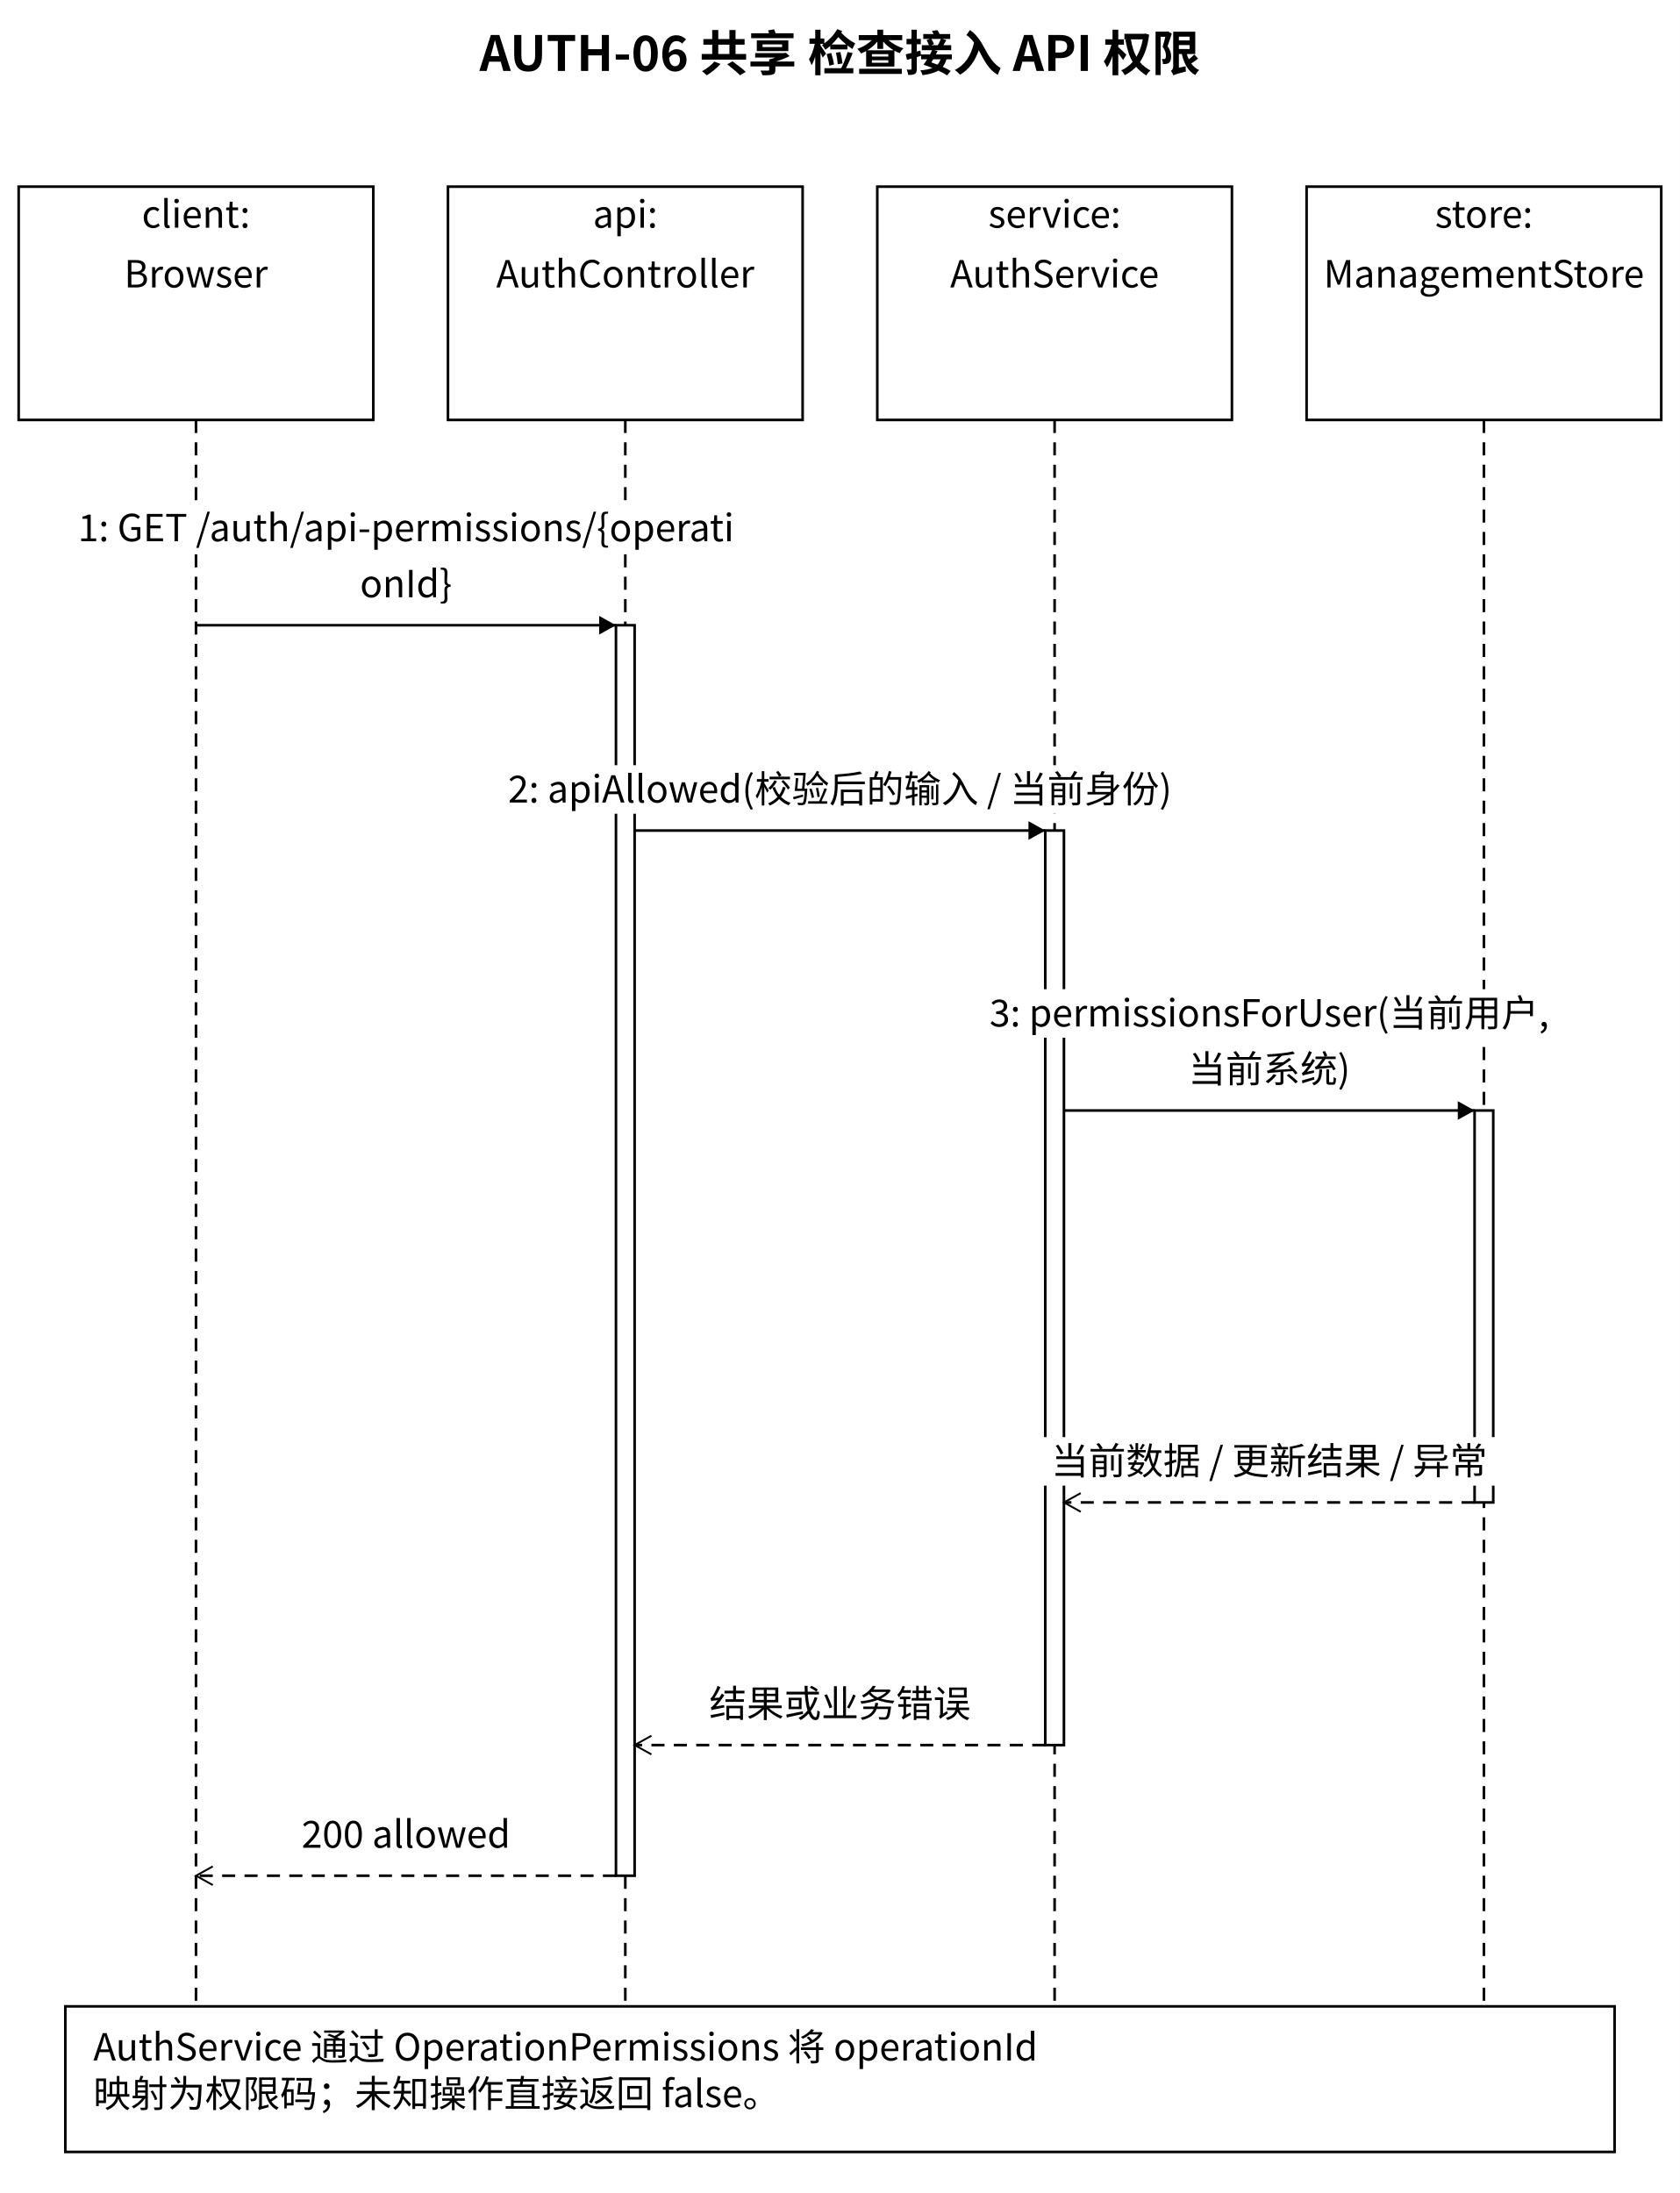
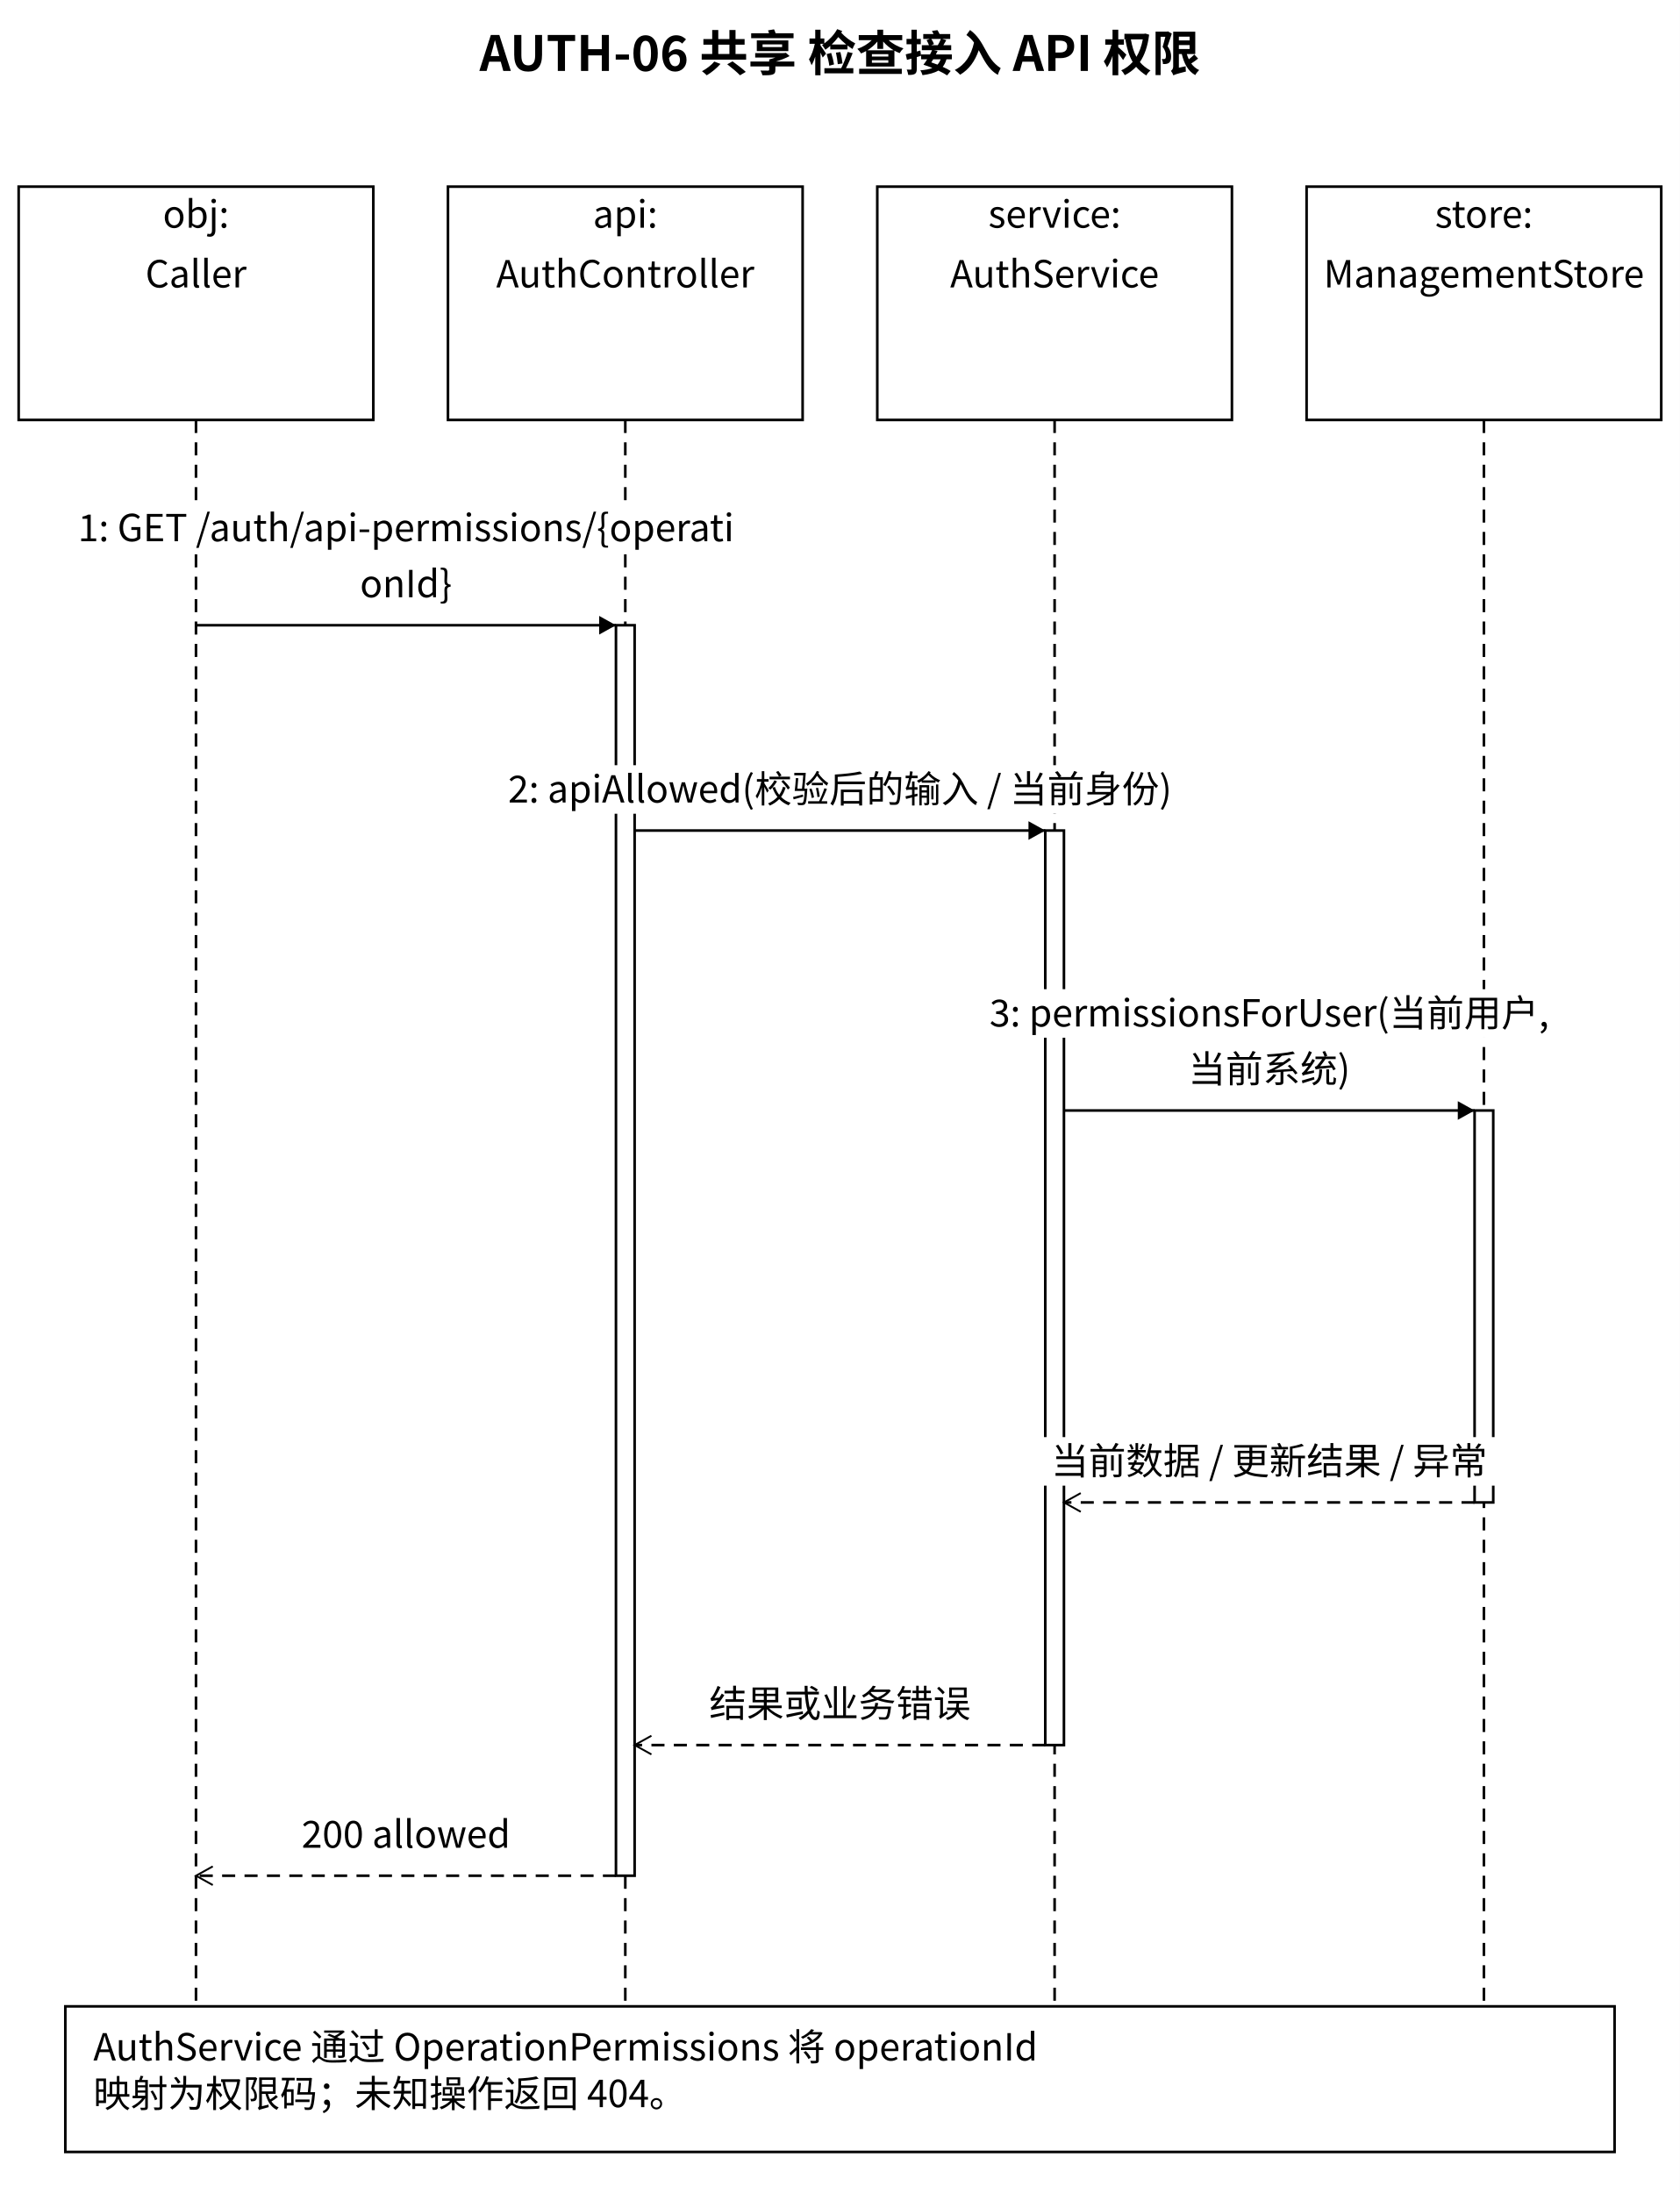
<svg xmlns="http://www.w3.org/2000/svg" width="900" height="1175" viewBox="0 0 900 1175">
  <style>text{font-family:'PingFang SC','Microsoft YaHei','Noto Sans CJK SC',system-ui,sans-serif;fill:black}</style>
  <defs>
    <marker id="open" markerWidth="12" markerHeight="12" refX="10" refY="6" orient="auto" markerUnits="userSpaceOnUse">
      <path d="M1,1 L10,6 L1,11" fill="none" stroke="black" />
    </marker>
    <marker id="filled" markerWidth="12" markerHeight="12" refX="10" refY="6" orient="auto" markerUnits="userSpaceOnUse">
      <path d="M1,1 L10,6 L1,11 Z" fill="black" />
    </marker>
    <marker id="triangle" markerWidth="16" markerHeight="16" refX="14" refY="8" orient="auto" markerUnits="userSpaceOnUse">
      <path d="M1,1 L14,8 L1,15 Z" fill="white" stroke="black" />
    </marker>
  </defs>
  <rect width="100%" height="100%" fill="white" />
  <text x="450.0" y="38" font-size="26" text-anchor="middle" font-weight="600">AUTH-06 共享 检查接入 API 权限</text>
  <rect x="10" y="100" width="190" height="125" rx="0" fill="white" stroke="black" stroke-width="1.4" />
-   <text x="105" y="122" font-size="20" text-anchor="middle" font-weight="400">client:</text>
-   <text x="105" y="154" font-size="20" text-anchor="middle" font-weight="400">Browser</text>
+   <text x="105" y="122" font-size="20" text-anchor="middle" font-weight="400">obj:</text>
+   <text x="105" y="154" font-size="20" text-anchor="middle" font-weight="400">Caller</text>
  <path d="M 105,225 L 105,1140" fill="none" stroke="black" stroke-width="1.4" stroke-dasharray="7 5" />
  <rect x="240" y="100" width="190" height="125" rx="0" fill="white" stroke="black" stroke-width="1.4" />
  <text x="335" y="122" font-size="20" text-anchor="middle" font-weight="400">api:</text>
  <text x="335" y="154" font-size="20" text-anchor="middle" font-weight="400">AuthController</text>
  <path d="M 335,225 L 335,1140" fill="none" stroke="black" stroke-width="1.4" stroke-dasharray="7 5" />
  <rect x="470" y="100" width="190" height="125" rx="0" fill="white" stroke="black" stroke-width="1.4" />
  <text x="565" y="122" font-size="20" text-anchor="middle" font-weight="400">service:</text>
  <text x="565" y="154" font-size="20" text-anchor="middle" font-weight="400">AuthService</text>
  <path d="M 565,225 L 565,1140" fill="none" stroke="black" stroke-width="1.4" stroke-dasharray="7 5" />
  <rect x="700" y="100" width="190" height="125" rx="0" fill="white" stroke="black" stroke-width="1.4" />
  <text x="795" y="122" font-size="20" text-anchor="middle" font-weight="400">store:</text>
  <text x="795" y="154" font-size="20" text-anchor="middle" font-weight="400">ManagementStore</text>
  <path d="M 795,225 L 795,1140" fill="none" stroke="black" stroke-width="1.4" stroke-dasharray="7 5" />
  <rect x="330" y="335" width="10" height="670" rx="0" fill="white" stroke="black" stroke-width="1.4" />
  <path d="M 105,335 L 330,335" fill="none" stroke="black" stroke-width="1.4" marker-end="url(#filled)" />
  <rect x="1.6" y="270" width="431.8" height="26" fill="white" />
  <text x="217.5" y="290" font-size="20" text-anchor="middle" font-weight="400">1: GET /auth/api-permissions/{operati</text>
  <rect x="184.0" y="300" width="67.0" height="26" fill="white" />
  <text x="217.5" y="320" font-size="20" text-anchor="middle" font-weight="400">onId}</text>
  <rect x="560" y="445" width="10" height="490" rx="0" fill="white" stroke="black" stroke-width="1.4" />
  <path d="M 340,445 L 560,445" fill="none" stroke="black" stroke-width="1.4" marker-end="url(#filled)" />
  <rect x="242.4" y="410" width="415.2" height="26" fill="white" />
  <text x="450.0" y="430" font-size="20" text-anchor="middle" font-weight="400">2: apiAllowed(校验后的输入 / 当前身份)</text>
  <rect x="790" y="595" width="10" height="210" rx="0" fill="white" stroke="black" stroke-width="1.4" />
  <path d="M 570,595 L 790,595" fill="none" stroke="black" stroke-width="1.4" marker-end="url(#filled)" />
  <rect x="503.9" y="530" width="352.2" height="26" fill="white" />
  <text x="680.0" y="550" font-size="20" text-anchor="middle" font-weight="400">3: permissionsForUser(当前用户,</text>
  <rect x="629.3" y="560" width="101.4" height="26" fill="white" />
  <text x="680.0" y="580" font-size="20" text-anchor="middle" font-weight="400">当前系统)</text>
  <path d="M 790,805 L 570,805" fill="none" stroke="black" stroke-width="1.4" stroke-dasharray="7 5" marker-end="url(#open)" />
  <rect x="540.8" y="770" width="278.4" height="26" fill="white" />
  <text x="680.0" y="790" font-size="20" text-anchor="middle" font-weight="400">当前数据 / 更新结果 / 异常</text>
  <path d="M 560,935 L 340,935" fill="none" stroke="black" stroke-width="1.4" stroke-dasharray="7 5" marker-end="url(#open)" />
  <rect x="375.0" y="900" width="150" height="26" fill="white" />
  <text x="450.0" y="920" font-size="20" text-anchor="middle" font-weight="400">结果或业务错误</text>
  <path d="M 330,1005 L 105,1005" fill="none" stroke="black" stroke-width="1.4" stroke-dasharray="7 5" marker-end="url(#open)" />
  <rect x="149.8" y="970" width="135.4" height="26" fill="white" />
  <text x="217.5" y="990" font-size="20" text-anchor="middle" font-weight="400">200 allowed</text>
  <rect x="35" y="1075" width="830" height="78" rx="0" fill="white" stroke="black" stroke-width="1.4" />
  <text x="50" y="1104" font-size="20" text-anchor="start" font-weight="400">AuthService 通过 OperationPermissions 将 operationId</text>
-   <text x="50" y="1129" font-size="20" text-anchor="start" font-weight="400">映射为权限码；未知操作直接返回 false。</text>
+   <text x="50" y="1129" font-size="20" text-anchor="start" font-weight="400">映射为权限码；未知操作返回 404。</text>
</svg>
